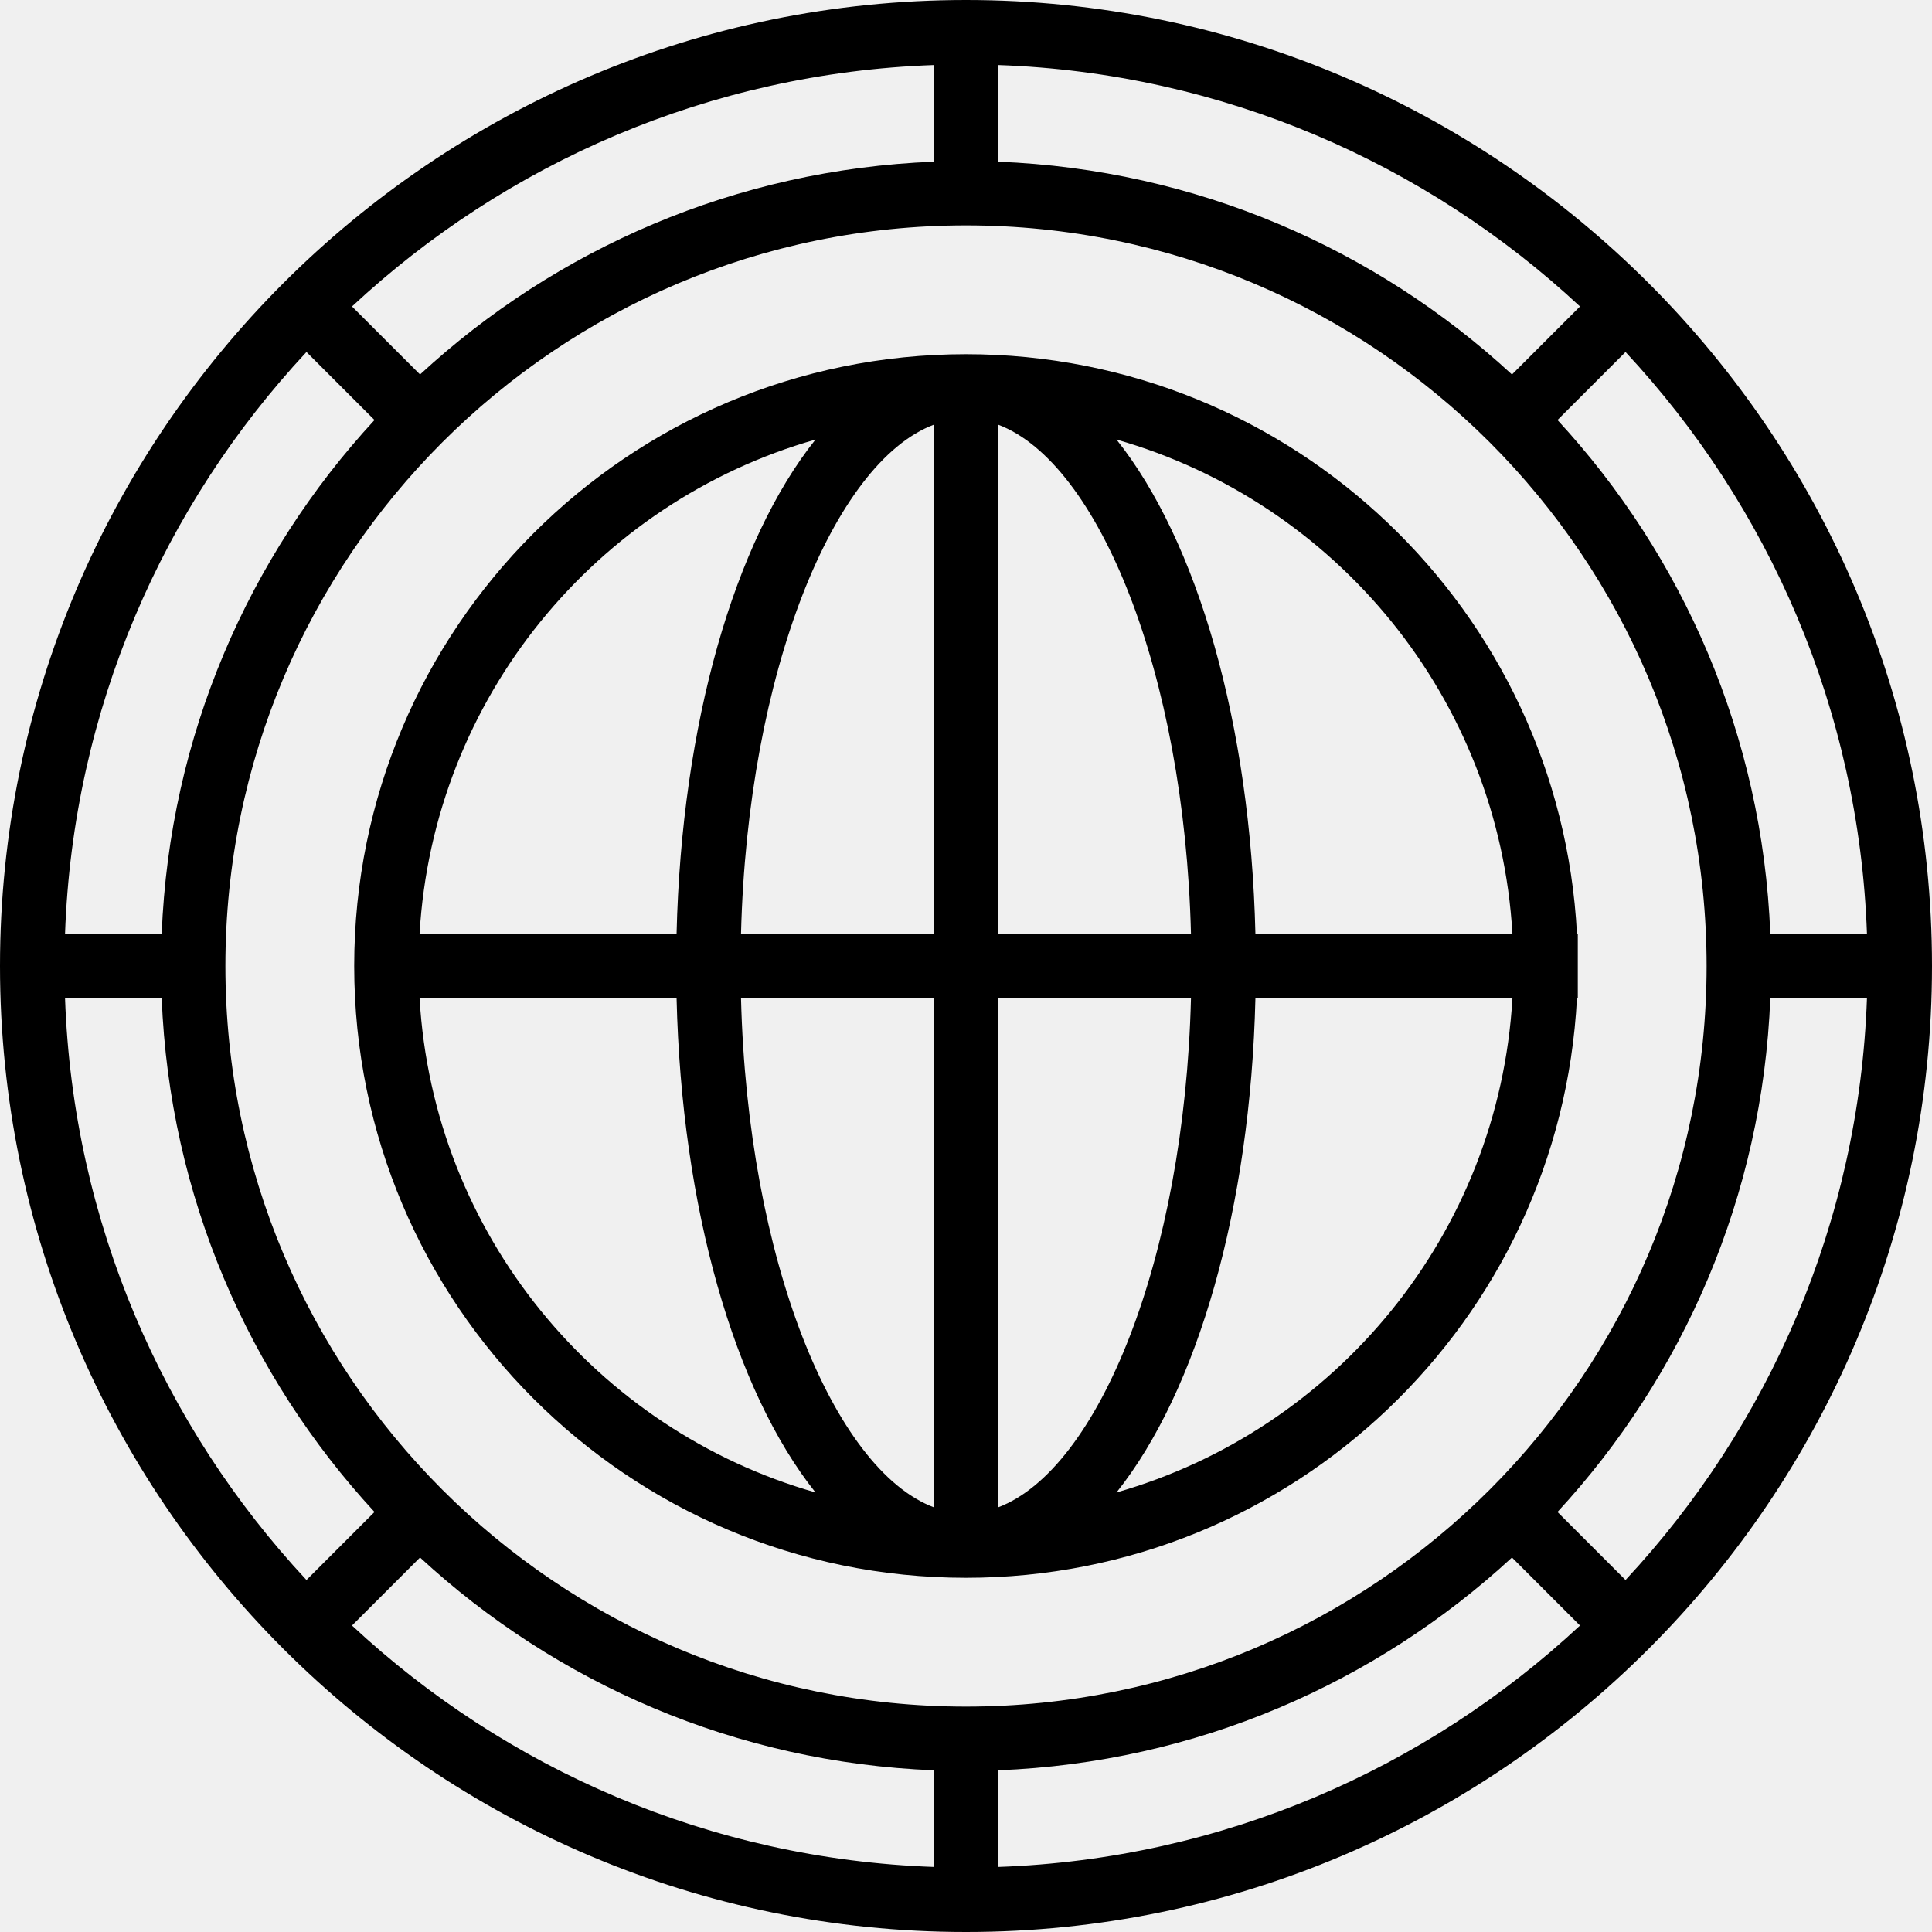
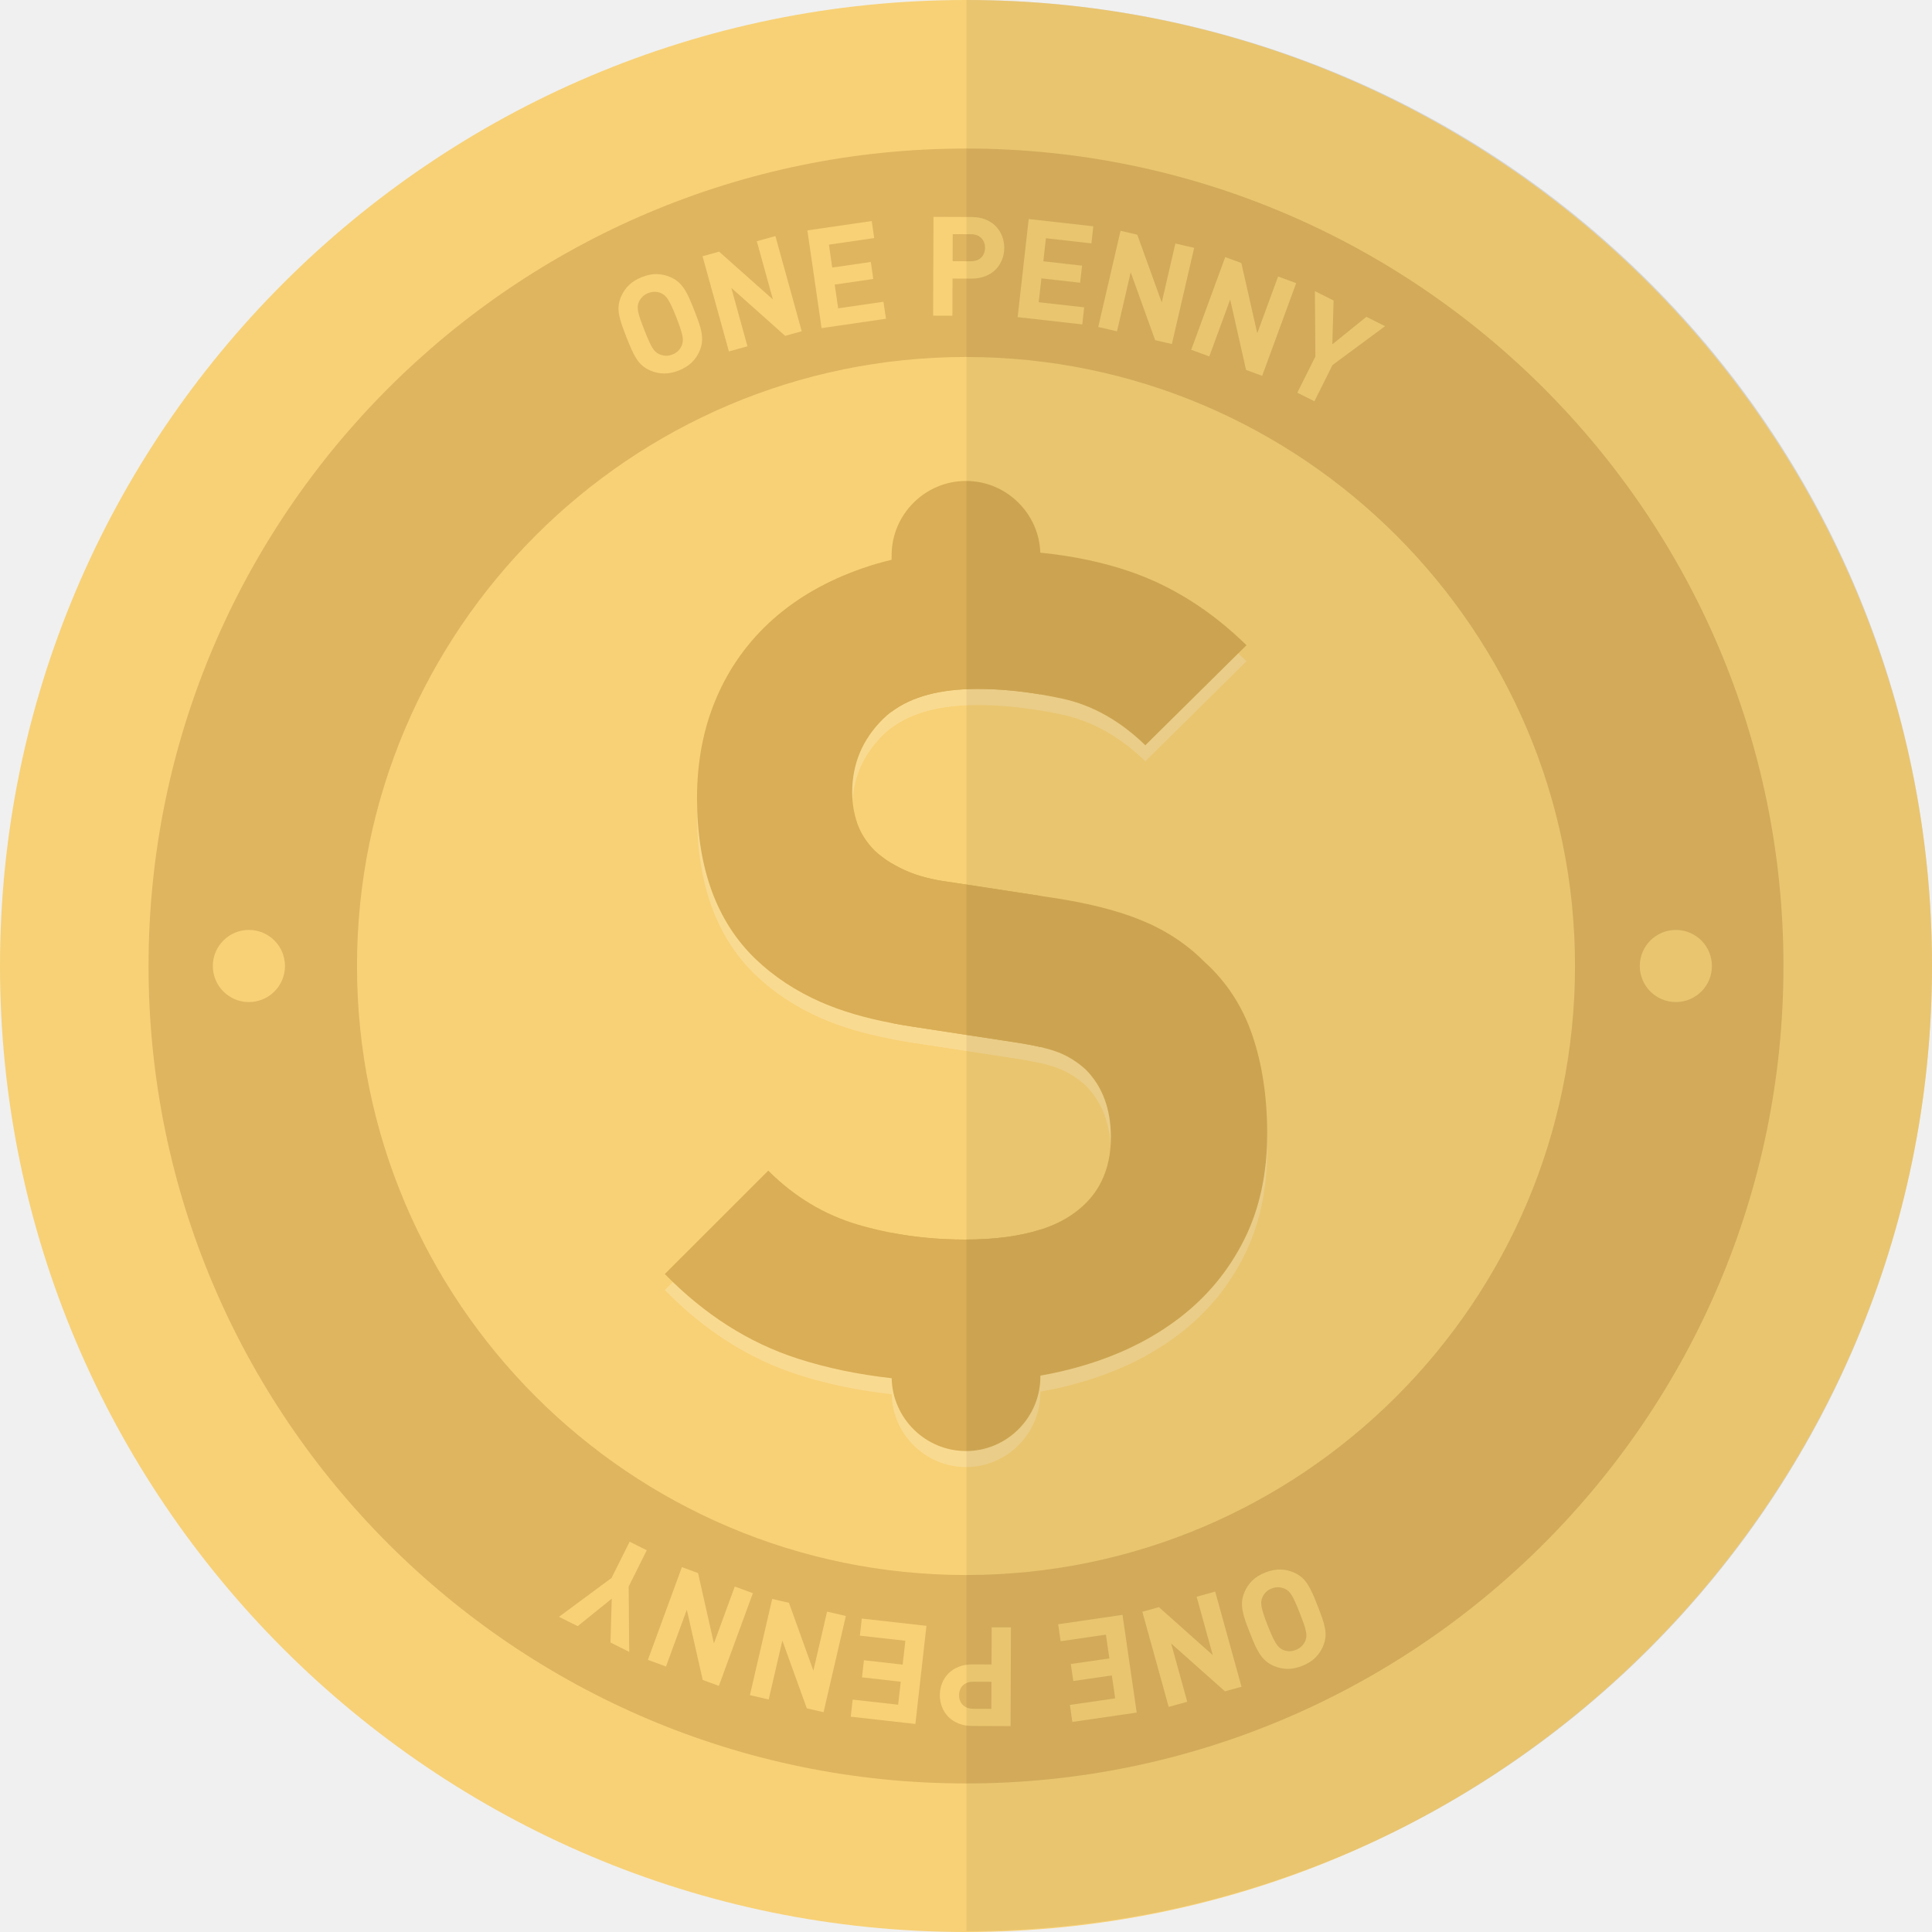
- <svg xmlns="http://www.w3.org/2000/svg" fill="#000000" height="800px" width="800px" version="1.1" id="Layer_1" viewBox="0 0 512 512" xml:space="preserve">
-   <g>
+ <svg xmlns="http://www.w3.org/2000/svg" height="151px" width="151px" version="1.1" id="_x34_" viewBox="0 0 512 512" xml:space="preserve" fill="#000000">
+   <g id="SVGRepo_bgCarrier" stroke-width="0" />
+   <g id="SVGRepo_tracerCarrier" stroke-linecap="round" stroke-linejoin="round" />
+   <g id="SVGRepo_iconCarrier">
    <g>
+       <path style="opacity:0.06;fill:#040000;" d="M256.12,511.759c65.556,0,131.113-24.952,181.02-74.859 c99.814-99.814,99.814-262.225,0-362.038C387.232,24.953,321.676,0,256.12,0L256.12,511.759z" />
      <g>
-         <path d="M417.91,247.467c-4.438-85.576-75.23-153.6-161.91-153.6c-89.543,0-162.133,72.591-162.133,162.133     S166.457,418.133,256,418.133c86.68,0,157.472-68.024,161.91-153.6h0.223v-17.067H417.91z M400.81,247.467h-68.112     c-1.306-55.551-15.316-104.011-36.812-130.978C353.984,133.068,397.183,184.958,400.81,247.467z M247.467,112.548v134.919     h-51.089C198.125,178.203,220.939,122.569,247.467,112.548z M247.467,264.533v134.919     c-26.528-10.021-49.342-65.655-51.089-134.919H247.467z M264.533,399.452V264.533h51.089     C313.875,333.797,291.061,389.431,264.533,399.452z M264.533,247.467V112.548c26.528,10.021,49.342,65.655,51.089,134.919     H264.533z M216.113,116.488c-21.495,26.967-35.506,75.427-36.812,130.978H111.19     C114.817,184.958,158.016,133.068,216.113,116.488z M111.19,264.533h68.112c1.306,55.551,15.316,104.011,36.812,130.979     C158.016,378.932,114.817,327.042,111.19,264.533z M295.887,395.512c21.495-26.967,35.506-75.427,36.812-130.979h68.112     C397.183,327.042,353.984,378.932,295.887,395.512z" />
-         <path d="M256,0C114.839,0,0,114.839,0,256s114.839,256,256,256s256-114.839,256-256S397.161,0,256,0z M494.765,247.467h-25.616     c-2.065-52.475-23.077-100.075-56.394-136.153l18.028-18.028C468.746,134.036,492.666,188.022,494.765,247.467z M111.314,412.754     c36.078,33.317,83.678,54.329,136.153,56.394v25.616c-59.445-2.099-113.43-26.019-154.181-63.982L111.314,412.754z      M264.533,469.149c52.475-2.065,100.075-23.077,136.153-56.394l18.028,18.028c-40.751,37.963-94.736,61.883-154.181,63.982     V469.149z M256,452.267c-108.396,0-196.267-87.87-196.267-196.267S147.604,59.733,256,59.733S452.267,147.604,452.267,256     S364.397,452.267,256,452.267z M400.686,99.246c-36.078-33.317-83.678-54.329-136.153-56.394V17.235     c59.445,2.099,113.43,26.019,154.181,63.982L400.686,99.246z M247.467,42.851c-52.475,2.065-100.075,23.077-136.153,56.394     L93.285,81.218c40.751-37.963,94.736-61.883,154.181-63.982V42.851z M81.218,93.285l18.028,18.028     c-33.317,36.078-54.329,83.678-56.394,136.153H17.235C19.334,188.022,43.254,134.036,81.218,93.285z M17.235,264.533h25.616     c2.065,52.475,23.077,100.075,56.394,136.153l-18.028,18.028C43.254,377.964,19.334,323.978,17.235,264.533z M430.782,418.714     l-18.028-18.028c33.317-36.078,54.329-83.678,56.394-136.153h25.616C492.666,323.978,468.746,377.964,430.782,418.714z" />
+         <path style="fill:#F8D176;" d="M256,512C114.841,512,0,397.159,0,256S114.841,0,256,0s256,114.841,256,256S397.159,512,256,512z" />
+         <g style="opacity:0.2;">
+           <g>
+             <path style="fill:#FFFFFF;" d="M331.858,278.511c-2.639-7.713-6.907-14.208-12.786-19.487 c-4.679-4.679-10.266-8.329-16.762-10.969c-6.496-2.639-14.723-4.679-24.68-6.102l-1.92-0.291l-23.978-3.668 c-4.662-0.6-8.57-1.628-11.723-3.051c-1.32-0.583-2.554-1.234-3.719-1.936c-1.611-0.977-3.051-2.057-4.353-3.24 c-2.245-2.228-3.805-4.662-4.73-7.301c-0.908-2.639-1.371-5.382-1.371-8.227c0-7.524,2.691-13.968,8.073-19.35 c0.737-0.737,1.525-1.423,2.382-2.04c5.348-4.028,12.94-6.033,22.761-6.033c5.33,0,10.883,0.48,16.659,1.457 c1.936,0.326,3.891,0.703,5.879,1.131c7.918,1.731,15.237,5.844,21.938,12.34l26.806-26.514 c-9.341-9.135-19.59-15.631-30.765-19.487c-7.164-2.468-15.133-4.165-23.875-5.039c-4.884-0.514-10.026-0.754-15.425-0.754 c-8.638,0-16.642,0.874-23.978,2.639c-2.657,0.634-5.227,1.371-7.713,2.245c-9.341,3.24-17.259,7.764-23.755,13.54 c-6.496,5.793-11.484,12.7-14.928,20.721c-3.462,8.021-5.176,16.917-5.176,26.669c0,18.476,5.176,32.702,15.528,42.642 c4.885,4.679,10.66,8.484,17.362,11.432c5.296,2.314,11.5,4.165,18.681,5.519c1.937,0.377,3.925,0.72,5.999,1.028l25.897,3.959 c2.913,0.428,5.416,0.891,7.524,1.371c1.868,0.446,3.428,0.891,4.662,1.371c2.639,1.011,5.073,2.537,7.318,4.559 c4.456,4.474,6.701,10.472,6.701,17.979c0,8.741-3.256,15.442-9.752,20.104c-2.502,1.817-5.484,3.274-8.929,4.37 c-5.484,1.765-12.151,2.639-20.018,2.639c-6.684,0-13.163-0.6-19.402-1.8c-3.034-0.583-5.999-1.303-8.929-2.159 c-8.929-2.639-16.848-7.404-23.755-14.311l-27.423,27.405c10.558,10.78,22.281,18.236,35.187,22.401 c7.678,2.485,15.991,4.216,24.938,5.21c6.067,0.686,12.443,1.029,19.093,1.029c7.061,0,13.831-0.566,20.31-1.714 c3.942-0.686,7.781-1.594,11.517-2.708c9.855-2.931,18.373-7.198,25.589-12.786c7.216-5.587,12.854-12.443,16.917-20.567 c4.062-8.124,6.085-17.465,6.085-28.022C335.817,294.964,334.497,286.24,331.858,278.511z" />
+           </g>
+           <path style="fill:#FFFFFF;" d="M275.71,151.407v36.866c-5.776-0.977-11.329-1.457-16.659-1.457 c-9.821,0-17.413,2.005-22.761,6.033v-41.442c0-10.849,8.878-19.71,19.71-19.71c5.416,0,10.352,2.211,13.917,5.793 c3.428,3.411,5.605,8.073,5.776,13.214C275.71,150.944,275.71,151.167,275.71,151.407z" />
+           <path style="fill:#FFFFFF;" d="M275.71,241.662v40.054c-2.108-0.48-4.61-0.943-7.524-1.371l-25.897-3.959 c-2.074-0.309-4.062-0.651-5.999-1.028v-42.351c1.165,0.703,2.399,1.354,3.719,1.936c3.154,1.423,7.061,2.451,11.723,3.051 L275.71,241.662z" />
+           <path style="fill:#FFFFFF;" d="M255.692,332.739c7.867,0,14.534-0.874,20.018-2.639v38.974c0,10.832-8.861,19.71-19.71,19.71 c-10.695,0-19.487-8.655-19.693-19.299c-0.017-0.137-0.017-0.274-0.017-0.411v-38.135 C242.529,332.139,249.007,332.739,255.692,332.739z" />
+         </g>
+         <g style="opacity:0.5;">
+           <path style="fill:#C69949;" d="M256.001,472.633c-119.452,0-216.633-97.181-216.633-216.633s97.18-216.633,216.633-216.633 c119.452,0,216.633,97.18,216.633,216.633S375.453,472.633,256.001,472.633z M256.001,94.604 c-88.994,0-161.396,72.402-161.396,161.396s72.402,161.396,161.396,161.396c88.994,0,161.396-72.402,161.396-161.396 S344.994,94.604,256.001,94.604z" />
+         </g>
+         <g>
+           <path style="fill:#F8D176;" d="M184,82.265c0.458,1.164,0.856,2.222,1.187,3.17c0.334,0.946,0.576,1.846,0.725,2.697 c0.15,0.847,0.19,1.669,0.117,2.461c-0.069,0.789-0.291,1.617-0.664,2.474c-0.497,1.144-1.183,2.144-2.057,3.002 c-0.874,0.854-2.02,1.563-3.434,2.118c-1.411,0.555-2.736,0.819-3.972,0.791c-1.236-0.028-2.425-0.287-3.572-0.786 c-0.855-0.376-1.579-0.827-2.17-1.359c-0.593-0.529-1.119-1.161-1.572-1.89c-0.461-0.729-0.888-1.553-1.29-2.473 c-0.405-0.924-0.833-1.965-1.291-3.129c-0.456-1.162-0.851-2.217-1.183-3.166c-0.336-0.95-0.582-1.846-0.745-2.692 c-0.16-0.841-0.208-1.661-0.134-2.453c0.069-0.791,0.293-1.617,0.664-2.474c0.499-1.144,1.189-2.146,2.077-3.009 c0.885-0.861,2.034-1.568,3.45-2.123c1.414-0.558,2.733-0.819,3.957-0.786c1.221,0.031,2.408,0.295,3.552,0.791 c0.857,0.373,1.581,0.829,2.172,1.359c0.591,0.532,1.118,1.161,1.59,1.884c0.469,0.724,0.905,1.548,1.307,2.466 C183.114,80.06,183.547,81.104,184,82.265z M179.247,84.134c-0.458-1.162-0.86-2.116-1.204-2.861 c-0.347-0.745-0.665-1.35-0.954-1.817c-0.289-0.467-0.566-0.825-0.836-1.07c-0.27-0.253-0.567-0.459-0.893-0.619 c-0.495-0.255-1.047-0.396-1.653-0.437c-0.608-0.039-1.241,0.074-1.902,0.336c-0.66,0.257-1.205,0.611-1.622,1.05 c-0.419,0.444-0.736,0.926-0.947,1.457c-0.128,0.343-0.208,0.697-0.233,1.062c-0.028,0.365,0.011,0.817,0.117,1.356 c0.108,0.538,0.294,1.195,0.559,1.973c0.268,0.778,0.629,1.749,1.088,2.912c0.456,1.162,0.851,2.119,1.187,2.867 c0.334,0.753,0.645,1.354,0.929,1.81s0.559,0.807,0.826,1.055c0.272,0.252,0.569,0.454,0.898,0.618 c0.514,0.241,1.08,0.39,1.694,0.438c0.611,0.05,1.246-0.056,1.91-0.318c0.659-0.26,1.198-0.613,1.612-1.068 c0.412-0.453,0.715-0.941,0.904-1.461c0.13-0.341,0.208-0.695,0.236-1.06c0.026-0.367-0.009-0.813-0.112-1.34 c-0.101-0.525-0.279-1.177-0.534-1.961C180.059,86.273,179.704,85.297,179.247,84.134z" />
+           <path style="fill:#F8D176;" d="M208.075,89.001l-14.273-12.715l4.284,15.481l-4.922,1.363l-6.984-25.224l4.395-1.215 l14.263,12.682l-4.276-15.446l4.927-1.361l6.981,25.22L208.075,89.001z" />
+           <path style="fill:#F8D176;" d="M217.723,86.957l-3.763-25.9l17.059-2.478l0.655,4.511l-12.002,1.744l0.88,6.072l10.224-1.482 l0.652,4.506l-10.219,1.486l0.915,6.295l12.004-1.744l0.657,4.508L217.723,86.957z" />
+           <path style="fill:#F8D176;" d="M266.141,65.704c-0.005,1.105-0.205,2.15-0.602,3.141c-0.396,0.993-0.962,1.859-1.7,2.604 c-0.738,0.744-1.649,1.33-2.728,1.753c-1.081,0.428-2.293,0.637-3.638,0.632l-5.039-0.022l-0.038,9.852l-5.108-0.018 l0.101-26.174l10.144,0.04c1.348,0.005,2.562,0.224,3.64,0.657c1.076,0.431,1.979,1.026,2.712,1.774 c0.731,0.752,1.293,1.624,1.68,2.617C265.954,63.557,266.144,64.599,266.141,65.704z M261.031,65.686 c0.006-1.078-0.329-1.95-1-2.613c-0.671-0.665-1.596-1.002-2.771-1.003l-4.78-0.02l-0.026,7.165l4.78,0.02 c1.173,0.004,2.101-0.316,2.776-0.962C260.685,67.627,261.027,66.764,261.031,65.686z" />
+           <path style="fill:#F8D176;" d="M269.683,84.046l2.934-26.005l17.129,1.93l-0.51,4.529l-12.054-1.357l-0.686,6.1l10.263,1.155 l-0.512,4.531l-10.264-1.158l-0.712,6.319l12.054,1.357l-0.51,4.531L269.683,84.046z" />
+           <path style="fill:#F8D176;" d="M306.119,90.148l-6.472-17.989l-3.624,15.652l-4.979-1.154l5.906-25.498l4.439,1.029l6.484,17.953 l3.615-15.613l4.979,1.154l-5.904,25.496L306.119,90.148z" />
+           <path style="fill:#F8D176;" d="M330.211,98.029l-4.201-18.647l-5.531,15.08l-4.798-1.762l9.015-24.567l4.277,1.571l4.212,18.615 l5.521-15.048l4.796,1.762l-9.015,24.572L330.211,98.029z" />
+           <path style="fill:#F8D176;" d="M353.133,96.742l-4.795,9.6l-4.539-2.264l4.795-9.604l-0.141-17.323l4.964,2.478l-0.337,11.622 l9.022-7.288l4.964,2.478L353.133,96.742z" />
+         </g>
+         <g>
+           <path style="fill:#F8D176;" d="M331.201,432.648c-0.458-1.165-0.856-2.222-1.187-3.17c-0.334-0.946-0.576-1.846-0.725-2.697 c-0.149-0.846-0.19-1.669-0.117-2.46c0.069-0.789,0.291-1.617,0.664-2.475c0.497-1.144,1.183-2.144,2.057-3.002 c0.874-0.854,2.02-1.563,3.434-2.118c1.412-0.555,2.736-0.819,3.972-0.791c1.237,0.028,2.425,0.287,3.572,0.786 c0.855,0.376,1.579,0.827,2.17,1.359c0.593,0.529,1.118,1.161,1.572,1.89c0.461,0.729,0.888,1.553,1.29,2.473 c0.405,0.924,0.832,1.965,1.291,3.129c0.456,1.162,0.851,2.217,1.183,3.165c0.336,0.95,0.582,1.846,0.745,2.692 c0.16,0.841,0.208,1.661,0.134,2.453c-0.069,0.792-0.293,1.617-0.664,2.474c-0.499,1.144-1.189,2.146-2.077,3.01 c-0.885,0.861-2.034,1.568-3.45,2.123c-1.414,0.558-2.733,0.819-3.957,0.786c-1.221-0.031-2.408-0.294-3.552-0.792 c-0.857-0.373-1.582-0.829-2.172-1.359c-0.591-0.532-1.119-1.161-1.59-1.884c-0.469-0.724-0.905-1.548-1.307-2.466 C332.087,434.852,331.655,433.808,331.201,432.648z M335.954,430.778c0.458,1.162,0.86,2.116,1.204,2.861 c0.347,0.745,0.665,1.35,0.954,1.817c0.289,0.467,0.566,0.825,0.836,1.071c0.27,0.253,0.567,0.459,0.893,0.619 c0.495,0.256,1.047,0.396,1.653,0.437c0.608,0.039,1.241-0.073,1.902-0.336c0.659-0.257,1.204-0.611,1.622-1.05 c0.42-0.444,0.736-0.926,0.947-1.457c0.128-0.343,0.208-0.697,0.234-1.062c0.028-0.365-0.011-0.817-0.117-1.355 c-0.108-0.539-0.294-1.195-0.559-1.973c-0.267-0.778-0.629-1.749-1.088-2.912c-0.456-1.162-0.851-2.119-1.187-2.867 c-0.334-0.753-0.645-1.353-0.929-1.81c-0.284-0.456-0.559-0.807-0.826-1.055c-0.272-0.252-0.569-0.454-0.898-0.618 c-0.514-0.241-1.08-0.39-1.694-0.438c-0.611-0.05-1.246,0.056-1.91,0.318c-0.659,0.26-1.198,0.613-1.612,1.068 c-0.412,0.453-0.715,0.941-0.905,1.461c-0.13,0.341-0.208,0.695-0.236,1.06c-0.026,0.367,0.009,0.813,0.112,1.34 c0.101,0.525,0.279,1.177,0.534,1.961C335.143,428.639,335.498,429.616,335.954,430.778z" />
+           <path style="fill:#F8D176;" d="M307.126,425.912l14.273,12.715l-4.284-15.481l4.922-1.363l6.984,25.224l-4.395,1.215 l-14.263-12.682l4.276,15.446l-4.927,1.361l-6.981-25.22L307.126,425.912z" />
+           <path style="fill:#F8D176;" d="M297.479,427.955l3.763,25.9l-17.059,2.478l-0.655-4.511l12.002-1.744l-0.88-6.072l-10.224,1.482 l-0.652-4.506l10.219-1.486l-0.915-6.295l-12.004,1.744l-0.657-4.508L297.479,427.955z" />
+           <path style="fill:#F8D176;" d="M249.06,449.208c0.005-1.105,0.205-2.15,0.602-3.141c0.396-0.993,0.962-1.859,1.7-2.603 c0.738-0.744,1.649-1.33,2.728-1.753c1.081-0.428,2.293-0.637,3.638-0.632l5.038,0.022l0.038-9.852l5.108,0.018l-0.101,26.174 l-10.144-0.04c-1.348-0.005-2.562-0.224-3.64-0.657c-1.076-0.431-1.979-1.026-2.712-1.774c-0.731-0.752-1.293-1.624-1.68-2.617 C249.248,451.355,249.058,450.313,249.06,449.208z M254.171,449.226c-0.006,1.078,0.329,1.95,1,2.613 c0.671,0.665,1.596,1.002,2.771,1.003l4.78,0.02l0.026-7.165l-4.78-0.02c-1.172-0.004-2.101,0.316-2.776,0.962 C254.516,447.285,254.174,448.148,254.171,449.226z" />
+           <path style="fill:#F8D176;" d="M245.519,430.866l-2.934,26.005l-17.129-1.93l0.51-4.529l12.054,1.357l0.686-6.1l-10.264-1.155 l0.512-4.531l10.264,1.158l0.712-6.319l-12.054-1.357l0.51-4.531L245.519,430.866z" />
+           <path style="fill:#F8D176;" d="M209.083,424.764l6.472,17.989l3.624-15.652l4.979,1.154l-5.906,25.498l-4.439-1.029 l-6.484-17.953l-3.615,15.613l-4.979-1.154l5.904-25.496L209.083,424.764z" />
+           <path style="fill:#F8D176;" d="M184.991,416.883l4.2,18.647l5.531-15.08l4.798,1.762l-9.015,24.567l-4.277-1.571l-4.213-18.616 l-5.521,15.048l-4.796-1.762l9.015-24.572L184.991,416.883z" />
+           <path style="fill:#F8D176;" d="M162.068,418.17l4.795-9.6l4.539,2.264l-4.795,9.604l0.141,17.323l-4.964-2.478l0.337-11.622 l-9.022,7.288l-4.964-2.478L162.068,418.17z" />
+         </g>
+         <g>
+           <g>
+             <path style="fill:#D9AE56;" d="M331.858,274.27c-2.639-7.713-6.907-14.208-12.786-19.487 c-4.679-4.679-10.266-8.329-16.762-10.969c-6.496-2.639-14.723-4.679-24.68-6.102l-1.92-0.292l-23.978-3.668 c-4.662-0.6-8.57-1.628-11.723-3.051c-1.32-0.583-2.554-1.234-3.719-1.936c-1.611-0.977-3.051-2.057-4.353-3.24 c-2.245-2.228-3.805-4.662-4.73-7.301c-0.908-2.639-1.371-5.382-1.371-8.227c0-7.524,2.691-13.968,8.073-19.35 c0.737-0.737,1.525-1.423,2.382-2.04c5.348-4.028,12.94-6.033,22.761-6.033c5.33,0,10.883,0.48,16.659,1.457 c1.936,0.326,3.891,0.703,5.879,1.131c7.918,1.731,15.237,5.844,21.938,12.34l26.806-26.514 c-9.341-9.135-19.59-15.631-30.765-19.487c-7.164-2.468-15.133-4.165-23.875-5.039c-4.884-0.514-10.026-0.754-15.425-0.754 c-8.638,0-16.642,0.874-23.978,2.64c-2.657,0.634-5.227,1.371-7.713,2.245c-9.341,3.239-17.259,7.764-23.755,13.54 c-6.496,5.793-11.484,12.7-14.928,20.721c-3.462,8.021-5.176,16.917-5.176,26.669c0,18.476,5.176,32.701,15.528,42.642 c4.885,4.679,10.66,8.484,17.362,11.432c5.296,2.314,11.5,4.165,18.681,5.519c1.937,0.377,3.925,0.72,5.999,1.028l25.897,3.959 c2.913,0.428,5.416,0.891,7.524,1.371c1.868,0.446,3.428,0.891,4.662,1.371c2.639,1.011,5.073,2.537,7.318,4.559 c4.456,4.473,6.701,10.472,6.701,17.979c0,8.741-3.256,15.442-9.752,20.104c-2.502,1.817-5.484,3.274-8.929,4.37 c-5.484,1.765-12.151,2.639-20.018,2.639c-6.684,0-13.163-0.6-19.402-1.8c-3.034-0.583-5.999-1.303-8.929-2.16 c-8.929-2.639-16.848-7.404-23.755-14.311l-27.423,27.405c10.558,10.78,22.281,18.236,35.187,22.401 c7.678,2.485,15.991,4.216,24.938,5.21c6.067,0.686,12.443,1.029,19.093,1.029c7.061,0,13.831-0.566,20.31-1.714 c3.942-0.686,7.781-1.594,11.517-2.708c9.855-2.931,18.373-7.198,25.589-12.786c7.216-5.587,12.854-12.443,16.917-20.567 c4.062-8.124,6.085-17.465,6.085-28.022C335.817,290.724,334.497,282,331.858,274.27z" />
+           </g>
+           <path style="fill:#D9AE56;" d="M275.71,147.167v36.866c-5.776-0.977-11.329-1.457-16.659-1.457 c-9.821,0-17.413,2.005-22.761,6.033v-41.442c0-10.849,8.878-19.71,19.71-19.71c5.416,0,10.352,2.211,13.917,5.793 c3.428,3.411,5.605,8.072,5.776,13.214C275.71,146.704,275.71,146.927,275.71,147.167z" />
+           <path style="fill:#D9AE56;" d="M275.71,237.421v40.054c-2.108-0.48-4.61-0.943-7.524-1.371l-25.897-3.959 c-2.074-0.309-4.062-0.651-5.999-1.028v-42.351c1.165,0.703,2.399,1.354,3.719,1.936c3.154,1.423,7.061,2.451,11.723,3.051 L275.71,237.421z" />
+           <path style="fill:#D9AE56;" d="M255.692,328.498c7.867,0,14.534-0.874,20.018-2.639v38.974c0,10.832-8.861,19.71-19.71,19.71 c-10.695,0-19.487-8.655-19.693-19.299c-0.017-0.137-0.017-0.274-0.017-0.411v-38.134 C242.529,327.898,249.007,328.498,255.692,328.498z" />
+         </g>
+         <g>
+           <circle style="fill:#F8D176;" cx="65.963" cy="256" r="9.56" />
+           <circle style="fill:#F8D176;" cx="444.121" cy="256" r="9.56" />
+         </g>
      </g>
+       <path style="opacity:0.06;fill:#040000;" d="M256.12,511.759c65.556,0,131.113-24.952,181.02-74.859 c99.814-99.814,99.814-262.225,0-362.038C387.232,24.953,321.676,0,256.12,0L256.12,511.759z" />
    </g>
  </g>
</svg>
